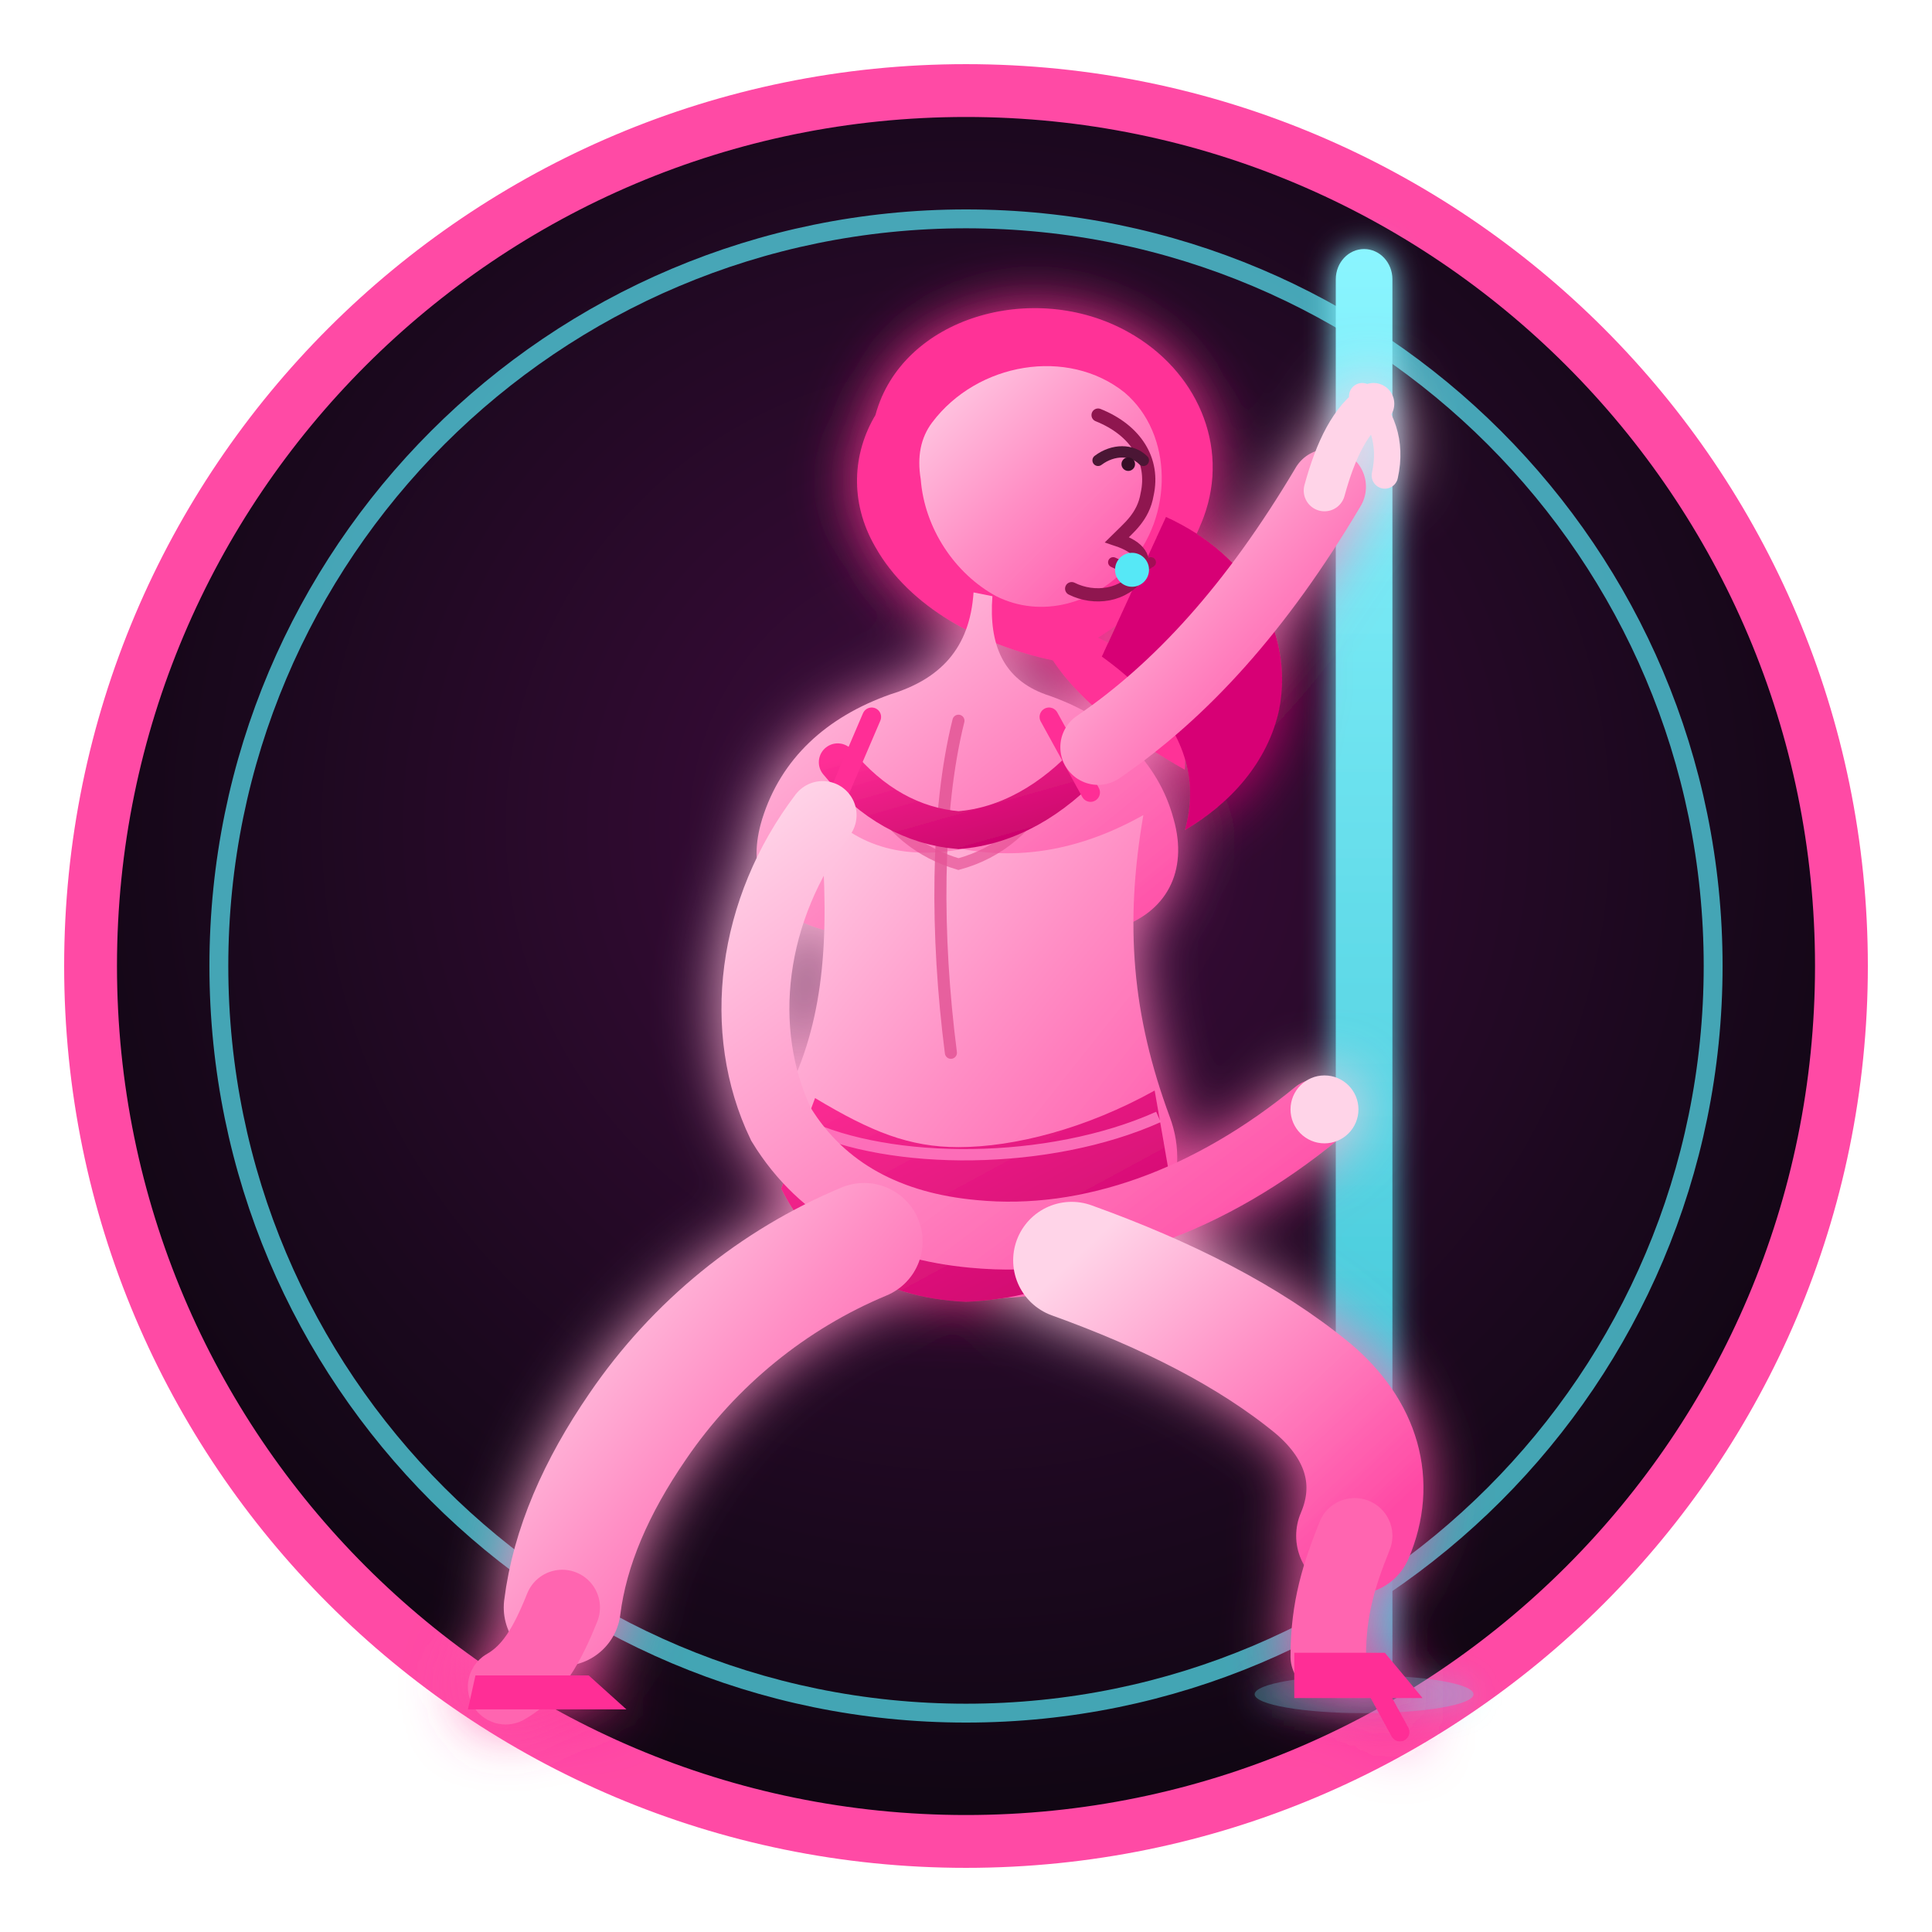
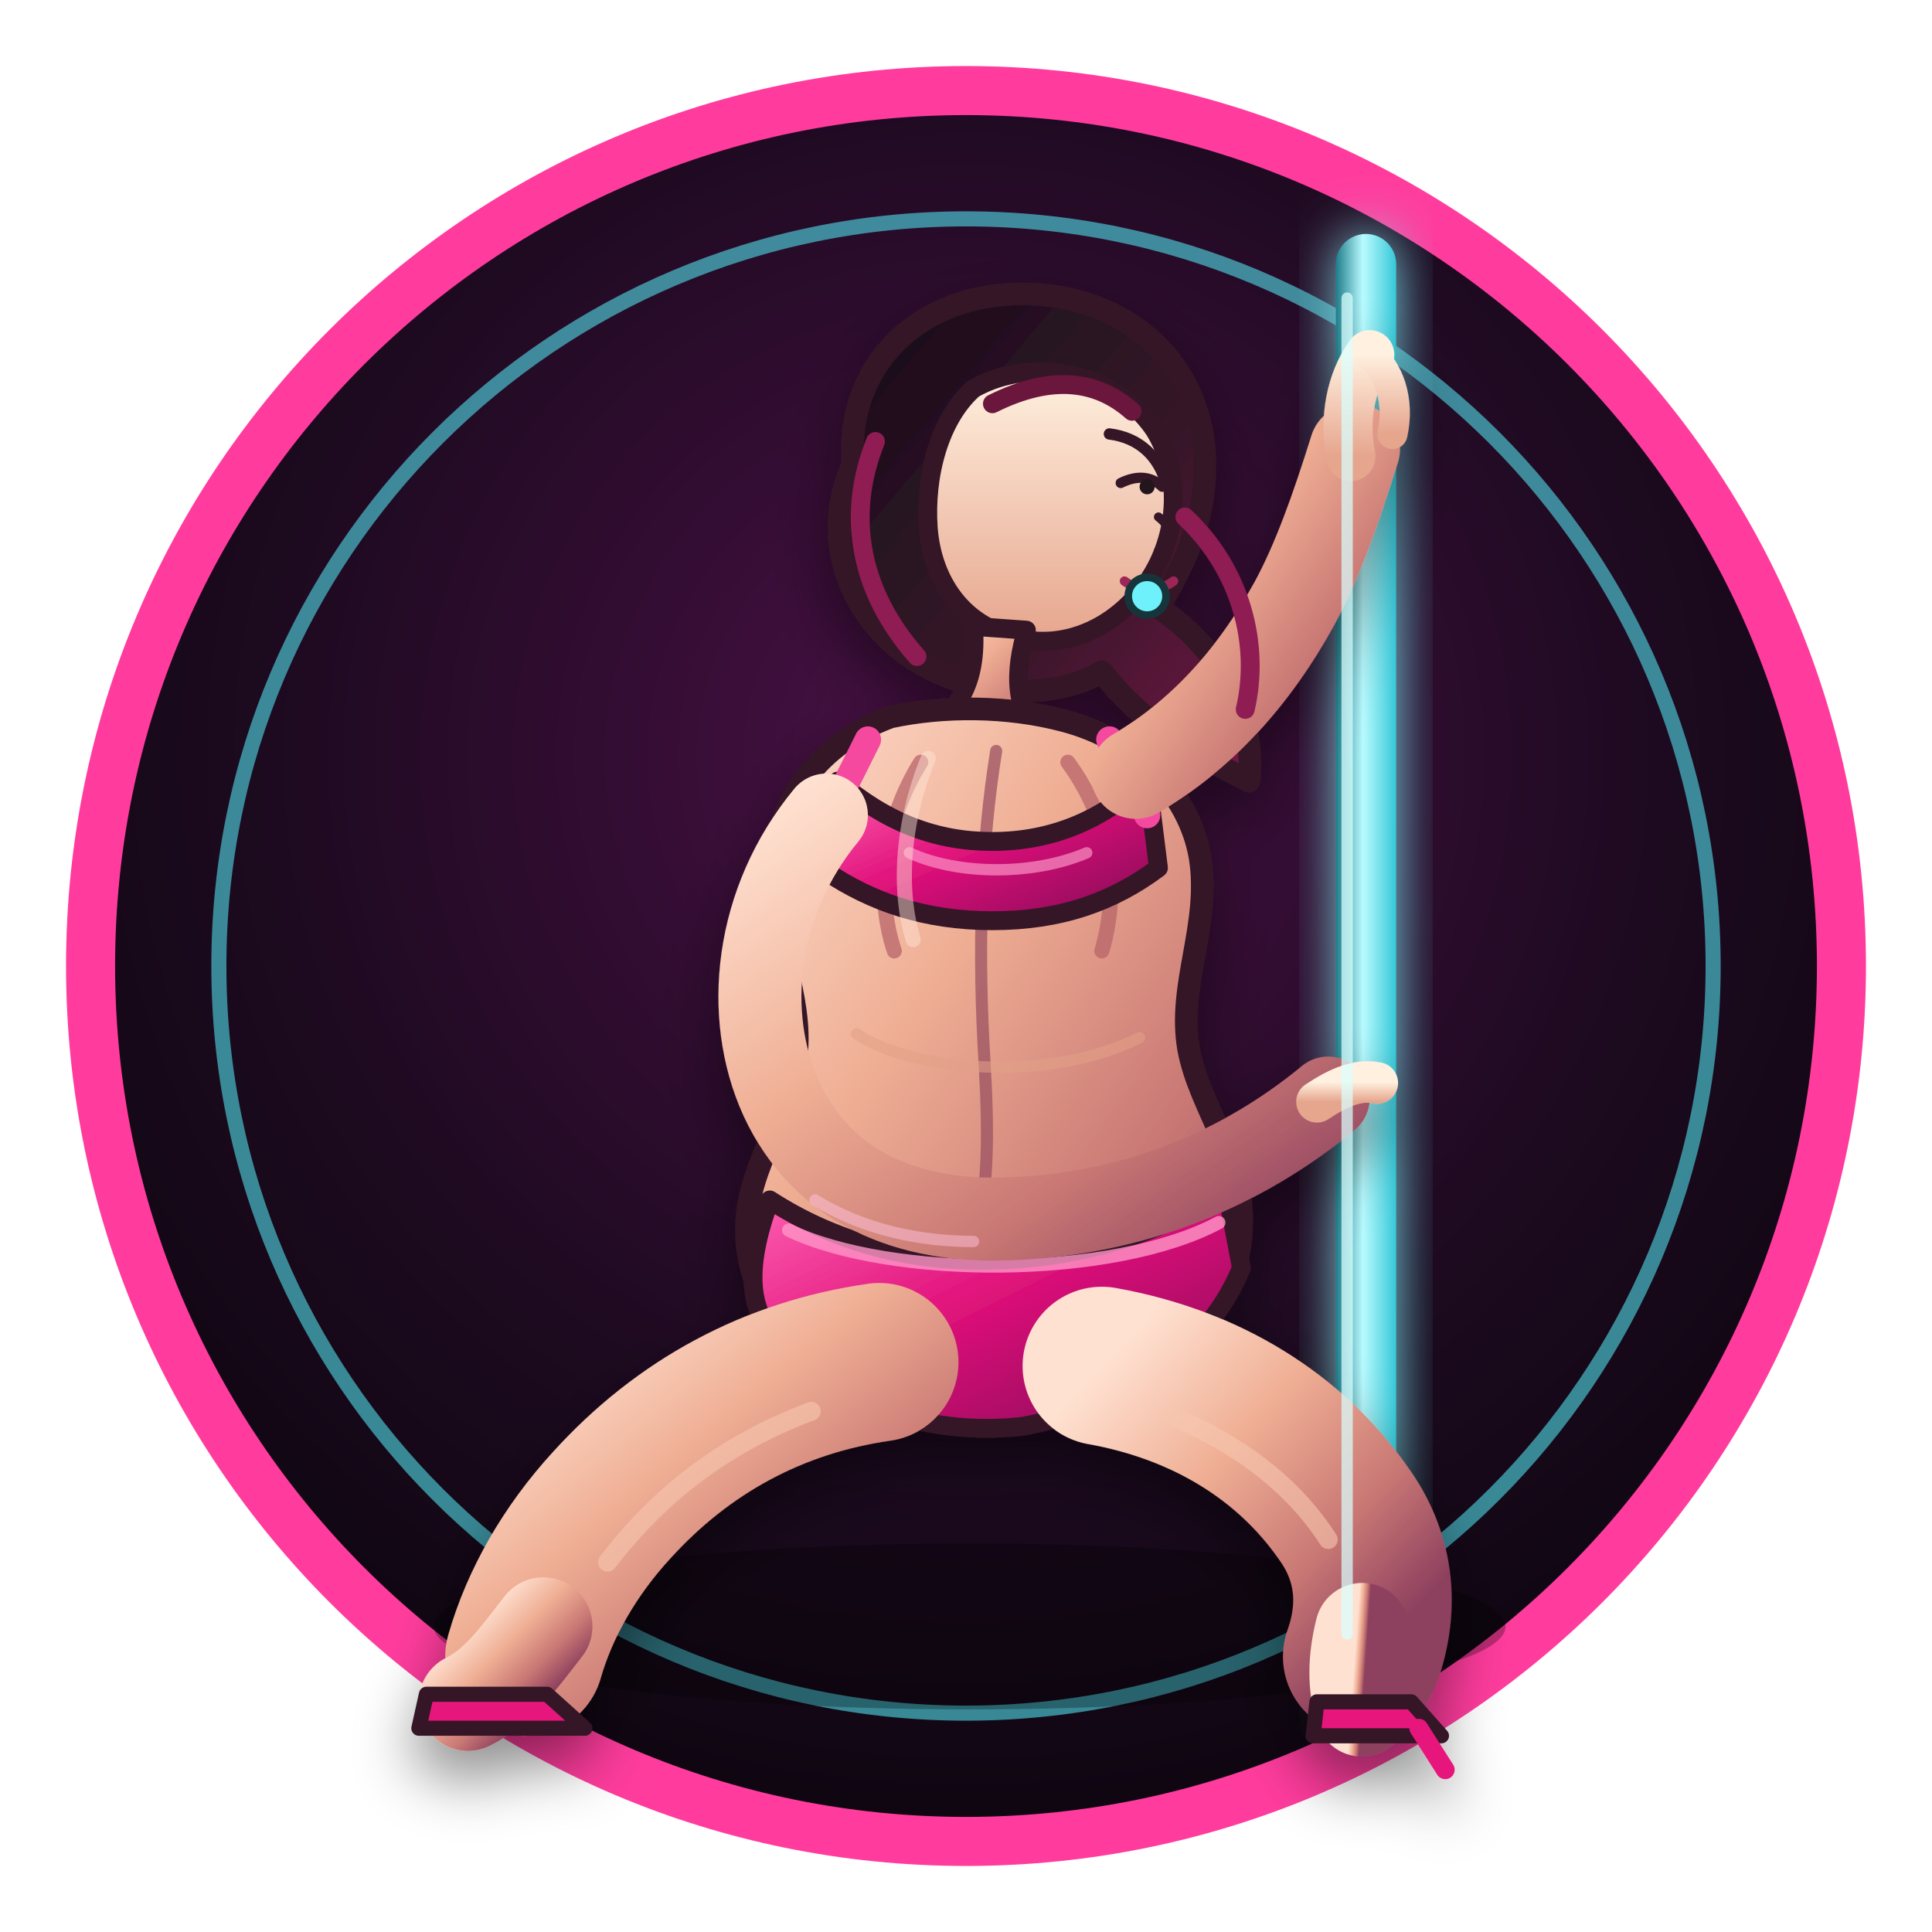
<svg xmlns="http://www.w3.org/2000/svg" viewBox="0 0 512 512" role="img" aria-labelledby="title desc">
  <defs>
-     <radialGradient id="bg" cx="50%" cy="42%" r="68%">
-       <stop offset="0" stop-color="#3e0c3d" />
-       <stop offset=".62" stop-color="#1a081d" />
-       <stop offset="1" stop-color="#09040b" />
+     <radialGradient id="bg" cx="50%" cy="38%" r="72%">
+       <stop offset="0" stop-color="#4a1046" />
+       <stop offset=".55" stop-color="#1d0a20" />
+       <stop offset="1" stop-color="#08040a" />
    </radialGradient>
    <linearGradient id="skin" x1="0" y1="0" x2="1" y2="1">
-       <stop offset="0" stop-color="#ffd4e8" />
-       <stop offset=".48" stop-color="#ff8fc5" />
-       <stop offset="1" stop-color="#ff4aa5" />
+       <stop offset="0" stop-color="#ffe1d1" />
+       <stop offset=".38" stop-color="#efae94" />
+       <stop offset=".72" stop-color="#c97874" />
+       <stop offset="1" stop-color="#8e405f" />
+     </linearGradient>
+     <linearGradient id="skinLight" x1="0" y1="0" x2="0" y2="1">
+       <stop offset="0" stop-color="#fff0df" />
+       <stop offset="1" stop-color="#e6a58d" />
+     </linearGradient>
+     <linearGradient id="hair" x1="0" y1="0" x2="1" y2="1">
+       <stop offset="0" stop-color="#171019" />
+       <stop offset=".55" stop-color="#351328" />
+       <stop offset="1" stop-color="#751245" />
    </linearGradient>
    <linearGradient id="outfit" x1="0" y1="0" x2="1" y2="1">
-       <stop offset="0" stop-color="#ff2f96" />
-       <stop offset="1" stop-color="#c60068" />
+       <stop offset="0" stop-color="#ff63b3" />
+       <stop offset=".45" stop-color="#e1127b" />
+       <stop offset="1" stop-color="#7d0a53" />
    </linearGradient>
-     <linearGradient id="cyan" x1="0" y1="0" x2="0" y2="1">
-       <stop offset="0" stop-color="#8af5ff" />
-       <stop offset="1" stop-color="#36bfd1" />
+     <linearGradient id="pole" x1="0" y1="0" x2="1" y2="0">
+       <stop offset="0" stop-color="#1e7d8b" />
+       <stop offset=".45" stop-color="#b9fbff" />
+       <stop offset="1" stop-color="#35c8d8" />
    </linearGradient>
-     <filter id="pink-glow" x="-70%" y="-70%" width="240%" height="240%">
-       <feGaussianBlur stdDeviation="8" result="blur" />
+     <filter id="glow" x="-60%" y="-60%" width="220%" height="220%">
+       <feGaussianBlur stdDeviation="7" result="blur" />
      <feMerge>
        <feMergeNode in="blur" />
        <feMergeNode in="SourceGraphic" />
      </feMerge>
    </filter>
-     <filter id="soft-glow" x="-40%" y="-40%" width="180%" height="180%">
-       <feGaussianBlur stdDeviation="4" result="blur" />
-       <feMerge>
-         <feMergeNode in="blur" />
-         <feMergeNode in="SourceGraphic" />
-       </feMerge>
+     <filter id="shadow" x="-40%" y="-40%" width="180%" height="180%">
+       <feDropShadow dx="0" dy="8" stdDeviation="8" flood-color="#000" flood-opacity=".45" />
    </filter>
  </defs>
-   <circle cx="256" cy="256" r="232" fill="url(#bg)" stroke="#ff4aa5" stroke-width="14" />
-   <circle cx="256" cy="256" r="198" fill="none" stroke="#57e8f6" stroke-width="5" opacity=".7" />
-   <g filter="url(#soft-glow)">
-     <rect x="354" y="66" width="15" height="382" rx="8" fill="url(#cyan)" />
-     <ellipse cx="361.5" cy="449" rx="29" ry="5" fill="#57e8f6" opacity=".28" />
+   <circle cx="256" cy="256" r="232" fill="url(#bg)" stroke="#ff3c9d" stroke-width="13" />
+   <circle cx="256" cy="256" r="198" fill="none" stroke="#53e5f1" stroke-width="4" opacity=".58" />
+   <ellipse cx="257" cy="431" rx="142" ry="22" fill="#000" opacity=".28" />
+   <g filter="url(#glow)">
+     <rect x="354" y="62" width="16" height="392" rx="8" fill="url(#pole)" />
  </g>
-   <g filter="url(#pink-glow)">
-     <path d="M232 110              C239 84 274 74 299 88              C317 98 326 118 319 137              C313 153 302 162 291 169              C306 176 315 189 314 204              C300 196 287 187 279 175              C260 171 241 161 232 145              C225 133 226 120 232 110Z" fill="#ff3197" />
-     <path d="M309 137              C331 147 343 167 339 188              C336 202 326 213 314 220              C319 202 310 187 292 174Z" fill="#d70075" />
-     <path d="M247 112              C259 96 283 92 298 104              C311 115 311 137 299 150              C290 160 276 164 264 158              C253 152 245 140 244 127              C243 121 244 116 247 112Z" fill="url(#skin)" />
-     <path d="M291 110              C301 114 306 122 304 131              C303 137 299 140 296 143              C302 145 304 148 302 152              C298 158 290 159 284 156" fill="none" stroke="#8f174f" stroke-width="3.5" stroke-linecap="round" />
-     <path d="M291 122 C295 119 300 119 303 122" fill="none" stroke="#4c1734" stroke-width="3" stroke-linecap="round" />
-     <circle cx="299" cy="123" r="1.8" fill="#341126" />
-     <path d="M295 149 C299 151 302 151 305 149" fill="none" stroke="#a31155" stroke-width="2.7" stroke-linecap="round" />
-     <path d="M258 157              C257 172 249 180 236 184              C219 190 207 201 202 217              C198 230 202 240 214 245              C229 251 244 247 254 237              C264 247 280 251 296 246              C309 242 315 231 311 217              C307 202 295 190 277 184              C266 180 262 171 263 158Z" fill="url(#skin)" />
-     <path d="M217 213              C220 245 219 267 210 287              C204 302 208 318 222 330              C238 344 269 349 291 338              C308 329 316 312 310 296              C300 269 298 245 303 216              C287 225 271 228 255 225              C239 228 226 224 217 213Z" fill="url(#skin)" />
-     <path d="M254 191 C248 215 248 248 252 279" fill="none" stroke="#df4c8f" stroke-width="3.2" stroke-linecap="round" opacity=".75" />
-     <path d="M230 209 C236 220 244 226 254 229 C265 226 273 219 279 208" fill="none" stroke="#e55395" stroke-width="3" stroke-linecap="round" opacity=".7" />
-     <path d="M222 202 C231 213 242 219 254 220 C267 219 279 212 289 201" fill="none" stroke="url(#outfit)" stroke-width="10" stroke-linecap="round" />
-     <path d="M231 190 L222 211 M278 190 L289 210" fill="none" stroke="#ff2f96" stroke-width="5" stroke-linecap="round" />
-     <path d="M216 291              C231 300 241 304 254 304              C269 304 288 299 306 289              L310 312              C300 333 281 344 256 345              C233 344 216 333 207 315Z" fill="url(#outfit)" />
-     <path d="M213 298 C236 309 278 309 307 296" fill="none" stroke="#ff7bc1" stroke-width="3" opacity=".85" />
-     <path d="M291 198              C313 183 333 161 352 129" fill="none" stroke="url(#skin)" stroke-width="20" stroke-linecap="round" />
-     <path d="M351 130 C354 119 358 111 364 107" fill="none" stroke="#ffd4e8" stroke-width="11" stroke-linecap="round" />
-     <path d="M361 105 C366 110 369 117 367 126" fill="none" stroke="#ffd4e8" stroke-width="7" stroke-linecap="round" />
-     <path d="M218 216              C199 241 195 273 207 298              C218 316 236 325 258 327              C289 330 321 318 349 295" fill="none" stroke="url(#skin)" stroke-width="18" stroke-linecap="round" />
-     <circle cx="351" cy="294" r="9" fill="#ffd4e8" />
-     <path d="M229 329              C205 339 184 356 169 378              C158 394 151 410 149 426" fill="none" stroke="url(#skin)" stroke-width="31" stroke-linecap="round" />
-     <path d="M149 426 C145 436 141 443 134 447" fill="none" stroke="#ff65b0" stroke-width="20" stroke-linecap="round" />
-     <path d="M284 334              C309 343 331 354 348 368              C361 379 365 393 359 407" fill="none" stroke="url(#skin)" stroke-width="31" stroke-linecap="round" />
-     <path d="M359 407 C355 417 352 426 352 439" fill="none" stroke="#ff65b0" stroke-width="20" stroke-linecap="round" />
-     <path d="M126 444 L156 444 L166 453 L124 453Z" fill="#ff2f96" />
-     <path d="M343 438 L367 438 L377 450 L343 450Z" fill="#ff2f96" />
-     <path d="M365 448 L371 459" stroke="#ff2f96" stroke-width="5" stroke-linecap="round" />
-     <circle cx="300" cy="151" r="4.5" fill="#57e8f6" />
+   <g filter="url(#shadow)" stroke="#351426" stroke-linejoin="round" stroke-linecap="round">
+     <path d="M226 123              C224 94 247 76 275 78              C303 80 322 101 319 129              C318 141 313 151 307 161              C322 171 333 188 331 207              C315 199 302 191 292 178              C277 187 251 184 236 170              C224 159 218 141 226 123Z" fill="url(#hair)" stroke-width="6" />
+     <path d="M258 103              C274 94 296 99 306 114              C314 127 312 145 302 157              C293 168 279 173 266 168              C254 164 247 153 246 140              C245 126 249 111 258 103Z" fill="url(#skinLight)" stroke-width="5" />
+     <path d="M294 115 C302 116 307 121 309 128" fill="none" stroke-width="3" />
+     <path d="M297 128 C301 126 305 126 308 129" fill="none" stroke-width="2.7" />
+     <circle cx="304" cy="129" r="2" fill="#24151b" stroke="none" />
+     <path d="M307 137 C311 140 311 144 307 146" fill="none" stroke-width="2.4" />
+     <path d="M298 154 C302 157 307 157 311 154" fill="none" stroke="#9d2858" stroke-width="2.5" />
+     <path d="M263 107 C279 99 291 101 300 109" fill="none" stroke="#6b183e" stroke-width="5" />
+     <path d="M258 166 C259 181 254 189 243 196 L278 199 C268 188 269 178 272 167Z" fill="url(#skin)" stroke-width="5" />
+     <path d="M236 190              C217 197 206 212 205 230              C204 248 213 264 211 280              C209 298 196 311 198 330              C200 349 215 364 236 371              C252 377 273 378 290 371              C313 362 329 344 329 325              C330 307 318 294 315 278              C312 261 321 245 318 227              C315 210 301 196 282 191              C267 187 250 187 236 190Z" fill="url(#skin)" stroke-width="6" />
+     <path d="M244 202 C234 218 232 237 237 252" fill="none" stroke="#b86469" stroke-width="4" opacity=".75" />
+     <path d="M283 202 C294 217 297 235 292 252" fill="none" stroke="#b86469" stroke-width="4" opacity=".75" />
+     <path d="M264 199 C260 224 259 251 261 283 C262 301 262 316 258 331" fill="none" stroke="#9b5161" stroke-width="3.2" opacity=".75" />
+     <path d="M227 274 C242 284 278 287 302 275" fill="none" stroke="#e2a086" stroke-width="3" opacity=".55" />
+     <path d="M222 207              C235 218 248 223 263 223              C279 223 293 217 304 206              L307 230              C295 239 281 244 263 244              C245 244 231 239 219 231Z" fill="url(#outfit)" stroke-width="5" />
+     <path d="M230 196 L220 216 M294 196 L304 216" fill="none" stroke="#f44a9f" stroke-width="7" />
+     <path d="M241 226 C254 232 274 232 288 226" fill="none" stroke="#ff9acb" stroke-width="3" opacity=".65" />
+     <path d="M204 318              C221 329 240 334 260 334              C283 334 307 328 325 315              L329 336              C320 358 298 373 271 378              C244 381 219 371 205 354              C199 347 197 337 204 318Z" fill="url(#outfit)" stroke-width="5" />
+     <path d="M209 326 C236 339 295 339 323 324" fill="none" stroke="#ff95c7" stroke-width="3.5" opacity=".8" />
+     <path d="M301 205              C318 195 332 180 343 160              C349 149 354 135 359 119" fill="none" stroke="url(#skin)" stroke-width="24" />
+     <path d="M358 121 C356 111 358 101 363 94" fill="none" stroke="url(#skinLight)" stroke-width="13" />
+     <path d="M363 94 C368 98 371 106 369 115" fill="none" stroke="url(#skinLight)" stroke-width="8" />
+     <path d="M219 216              C200 239 197 269 207 291              C218 315 241 324 267 323              C300 322 329 310 352 291" fill="none" stroke="url(#skin)" stroke-width="22" />
+     <path d="M349 292 C355 288 360 286 365 287" fill="none" stroke="url(#skinLight)" stroke-width="11" />
+     <path d="M233 361              C205 365 181 378 162 399              C151 411 143 425 139 439" fill="none" stroke="url(#skin)" stroke-width="42" />
+     <path d="M144 431 C137 440 132 447 124 451" fill="none" stroke="url(#skin)" stroke-width="26" />
+     <path d="M292 362              C320 367 342 381 356 401              C364 412 366 425 361 439" fill="none" stroke="url(#skin)" stroke-width="42" />
+     <path d="M361 432 C359 440 359 447 361 453" fill="none" stroke="url(#skin)" stroke-width="25" />
+     <path d="M215 374 C191 383 174 397 161 414" fill="none" stroke="#f6c7af" stroke-width="5" opacity=".6" />
+     <path d="M310 375 C329 383 343 394 352 408" fill="none" stroke="#f6c7af" stroke-width="5" opacity=".6" />
+     <path d="M113 449 L145 449 L155 458 L111 458Z" fill="#e6167b" stroke-width="4" />
+     <path d="M349 451 L374 451 L382 460 L348 460Z" fill="#e6167b" stroke-width="4" />
+     <path d="M376 458 L383 469" fill="none" stroke="#e6167b" stroke-width="5" />
+     <path d="M232 117 C224 137 228 157 243 174" fill="none" stroke="#8f1c52" stroke-width="5" />
+     <path d="M314 137 C329 151 334 171 330 188" fill="none" stroke="#8f1c52" stroke-width="5" />
+     <circle cx="304" cy="158" r="5" fill="#6ef1fa" stroke="#15363b" stroke-width="2" />
  </g>
+   <path d="M246 201 C239 218 238 236 242 249" fill="none" stroke="#ffe4d5" stroke-width="4" stroke-linecap="round" opacity=".48" />
+   <path d="M216 318 C229 326 244 329 258 329" fill="none" stroke="#ffc2db" stroke-width="3" stroke-linecap="round" opacity=".5" />
+   <path d="M357 79 L357 433" stroke="#d9ffff" stroke-width="3" stroke-linecap="round" opacity=".72" />
</svg>
